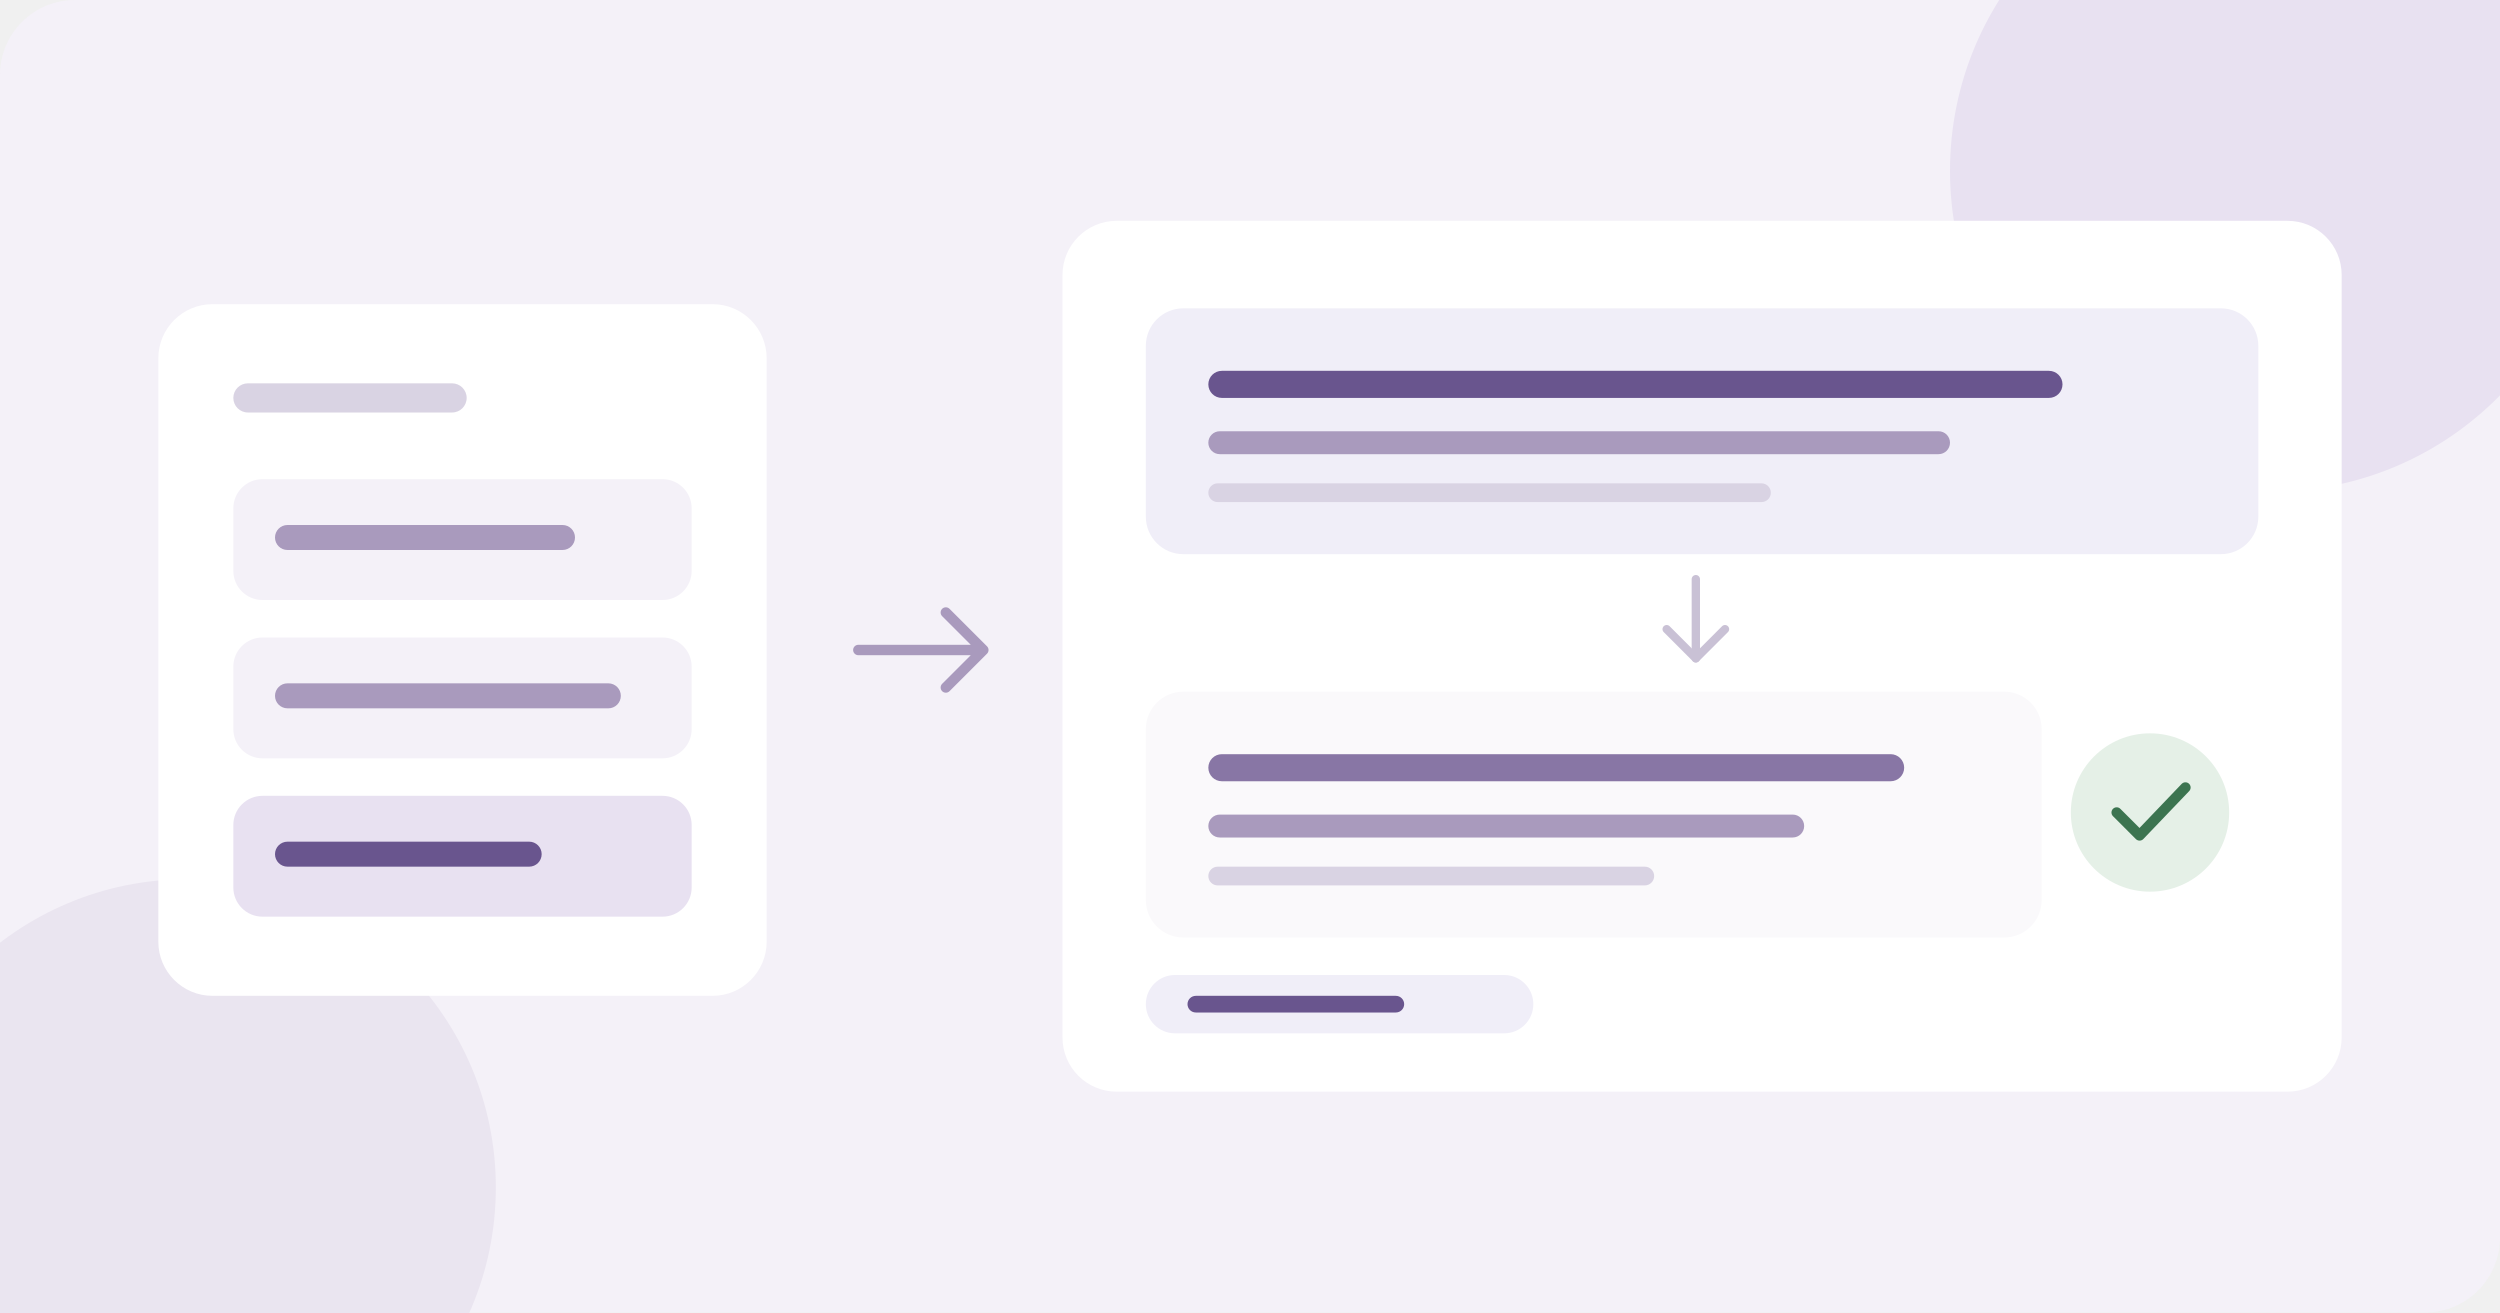
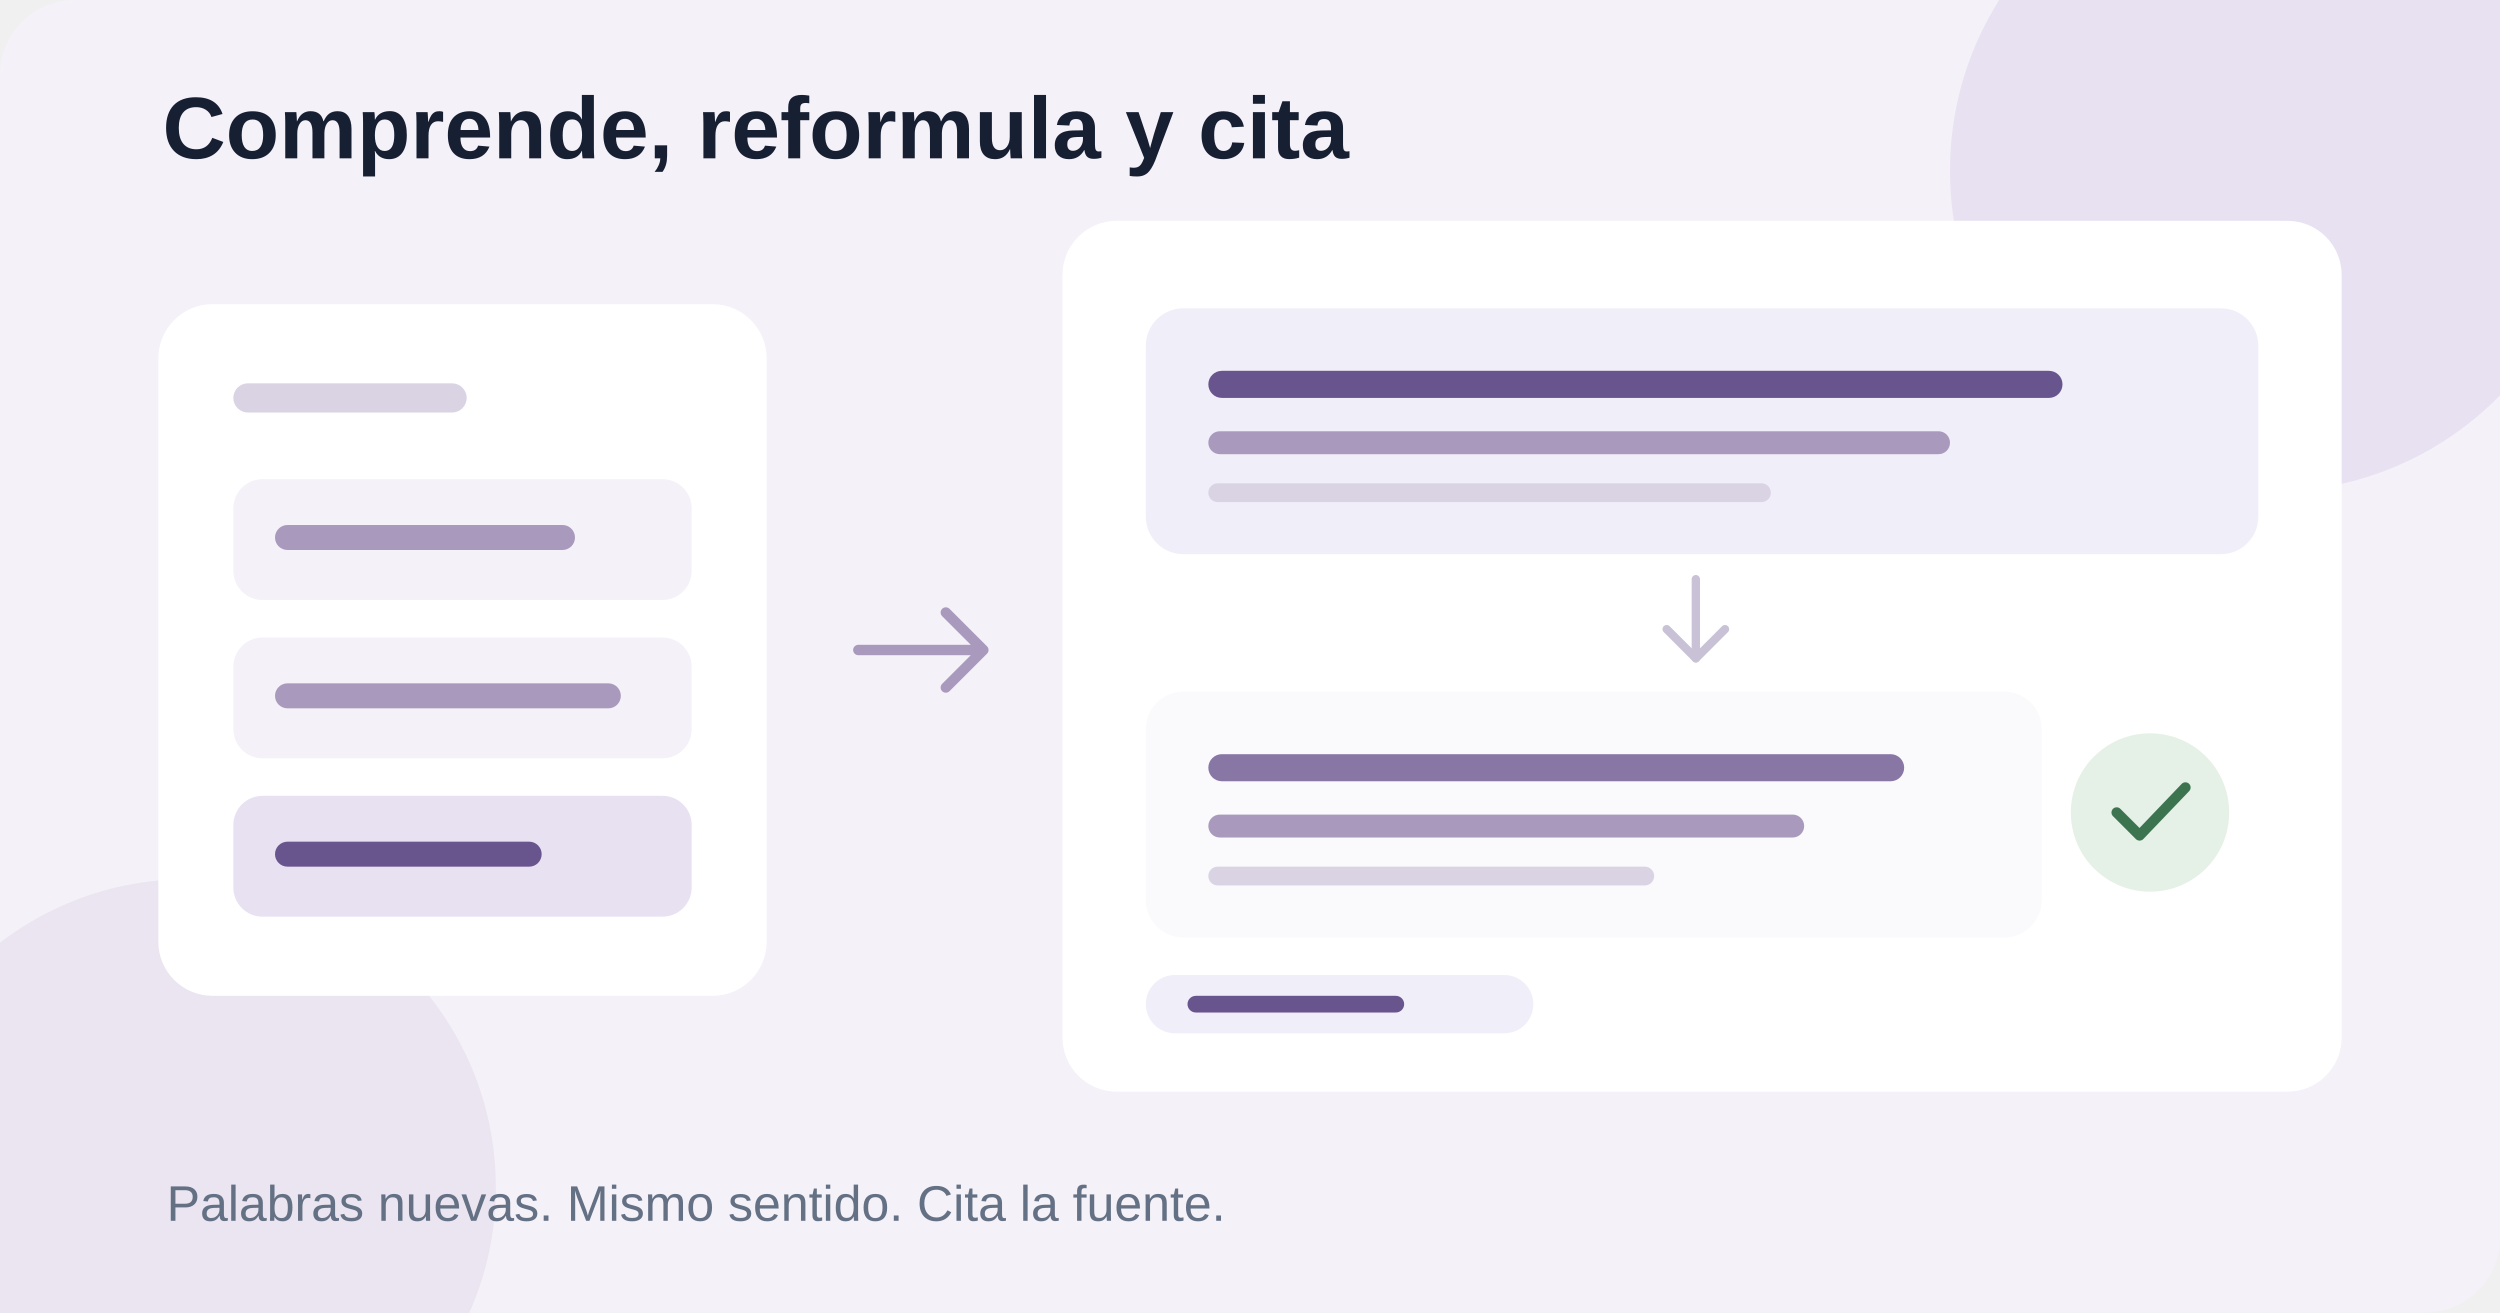
<svg xmlns="http://www.w3.org/2000/svg" width="1200" height="630" viewBox="0 0 1200 630" fill="none" role="img" aria-labelledby="title desc">
  <rect width="1200" height="630" rx="36" fill="#F4F1F8" />
  <circle cx="1090" cy="82" r="154" fill="#E8E1F1" />
  <circle cx="90" cy="570" r="148" fill="#EAE5F0" />
  <rect x="76" y="146" width="292" height="332" rx="26" fill="#FFFFFF" />
  <rect x="112" y="184" width="112" height="14" rx="7" fill="#D9D3E3" />
  <rect x="112" y="230" width="220" height="58" rx="14" fill="#F4F1F8" />
  <rect x="132" y="252" width="144" height="12" rx="6" fill="#A99ABD" />
  <rect x="112" y="306" width="220" height="58" rx="14" fill="#F4F1F8" />
  <rect x="132" y="328" width="166" height="12" rx="6" fill="#A99ABD" />
  <rect x="112" y="382" width="220" height="58" rx="14" fill="#E8E1F1" />
  <rect x="132" y="404" width="128" height="12" rx="6" fill="#69558E" />
  <path d="M412 312H472M454 294L472 312L454 330" stroke="#A99ABD" stroke-width="5" stroke-linecap="round" stroke-linejoin="round" />
  <rect x="510" y="106" width="614" height="418" rx="26" fill="#FFFFFF" />
  <rect x="550" y="148" width="534" height="118" rx="18" fill="#F0EEF8" />
  <rect x="580" y="178" width="410" height="13" rx="6.5" fill="#69558E" />
  <rect x="580" y="207" width="356" height="11" rx="5.5" fill="#A99ABD" />
  <rect x="580" y="232" width="270" height="9" rx="4.5" fill="#D9D3E3" />
  <path d="M814 278V316" stroke="#C9C1D5" stroke-width="4" stroke-linecap="round" />
  <path d="M800 302L814 316L828 302" stroke="#C9C1D5" stroke-width="4" stroke-linecap="round" stroke-linejoin="round" />
  <rect x="550" y="332" width="430" height="118" rx="18" fill="#FAF9FB" />
  <rect x="580" y="362" width="334" height="13" rx="6.5" fill="#8876A5" />
  <rect x="580" y="391" width="286" height="11" rx="5.5" fill="#A99ABD" />
  <rect x="580" y="416" width="214" height="9" rx="4.5" fill="#D9D3E3" />
  <circle cx="1032" cy="390" r="38" fill="#E5F0E7" />
  <path d="M1016 390L1027 401L1049 378" stroke="#3C7450" stroke-width="5" stroke-linecap="round" stroke-linejoin="round" />
  <rect x="550" y="468" width="186" height="28" rx="14" fill="#F0EEF8" />
  <rect x="570" y="478" width="104" height="8" rx="4" fill="#69558E" />
+   <text x="78" y="76" fill="#172033" font-family="Arial, sans-serif" font-size="42" font-weight="700">Comprende, reformula y cita</text>
+   <text x="80" y="586" fill="#647084" font-family="Arial, sans-serif" font-size="24">Palabras nuevas. Mismo sentido. Cita la fuente.</text>
</svg>
